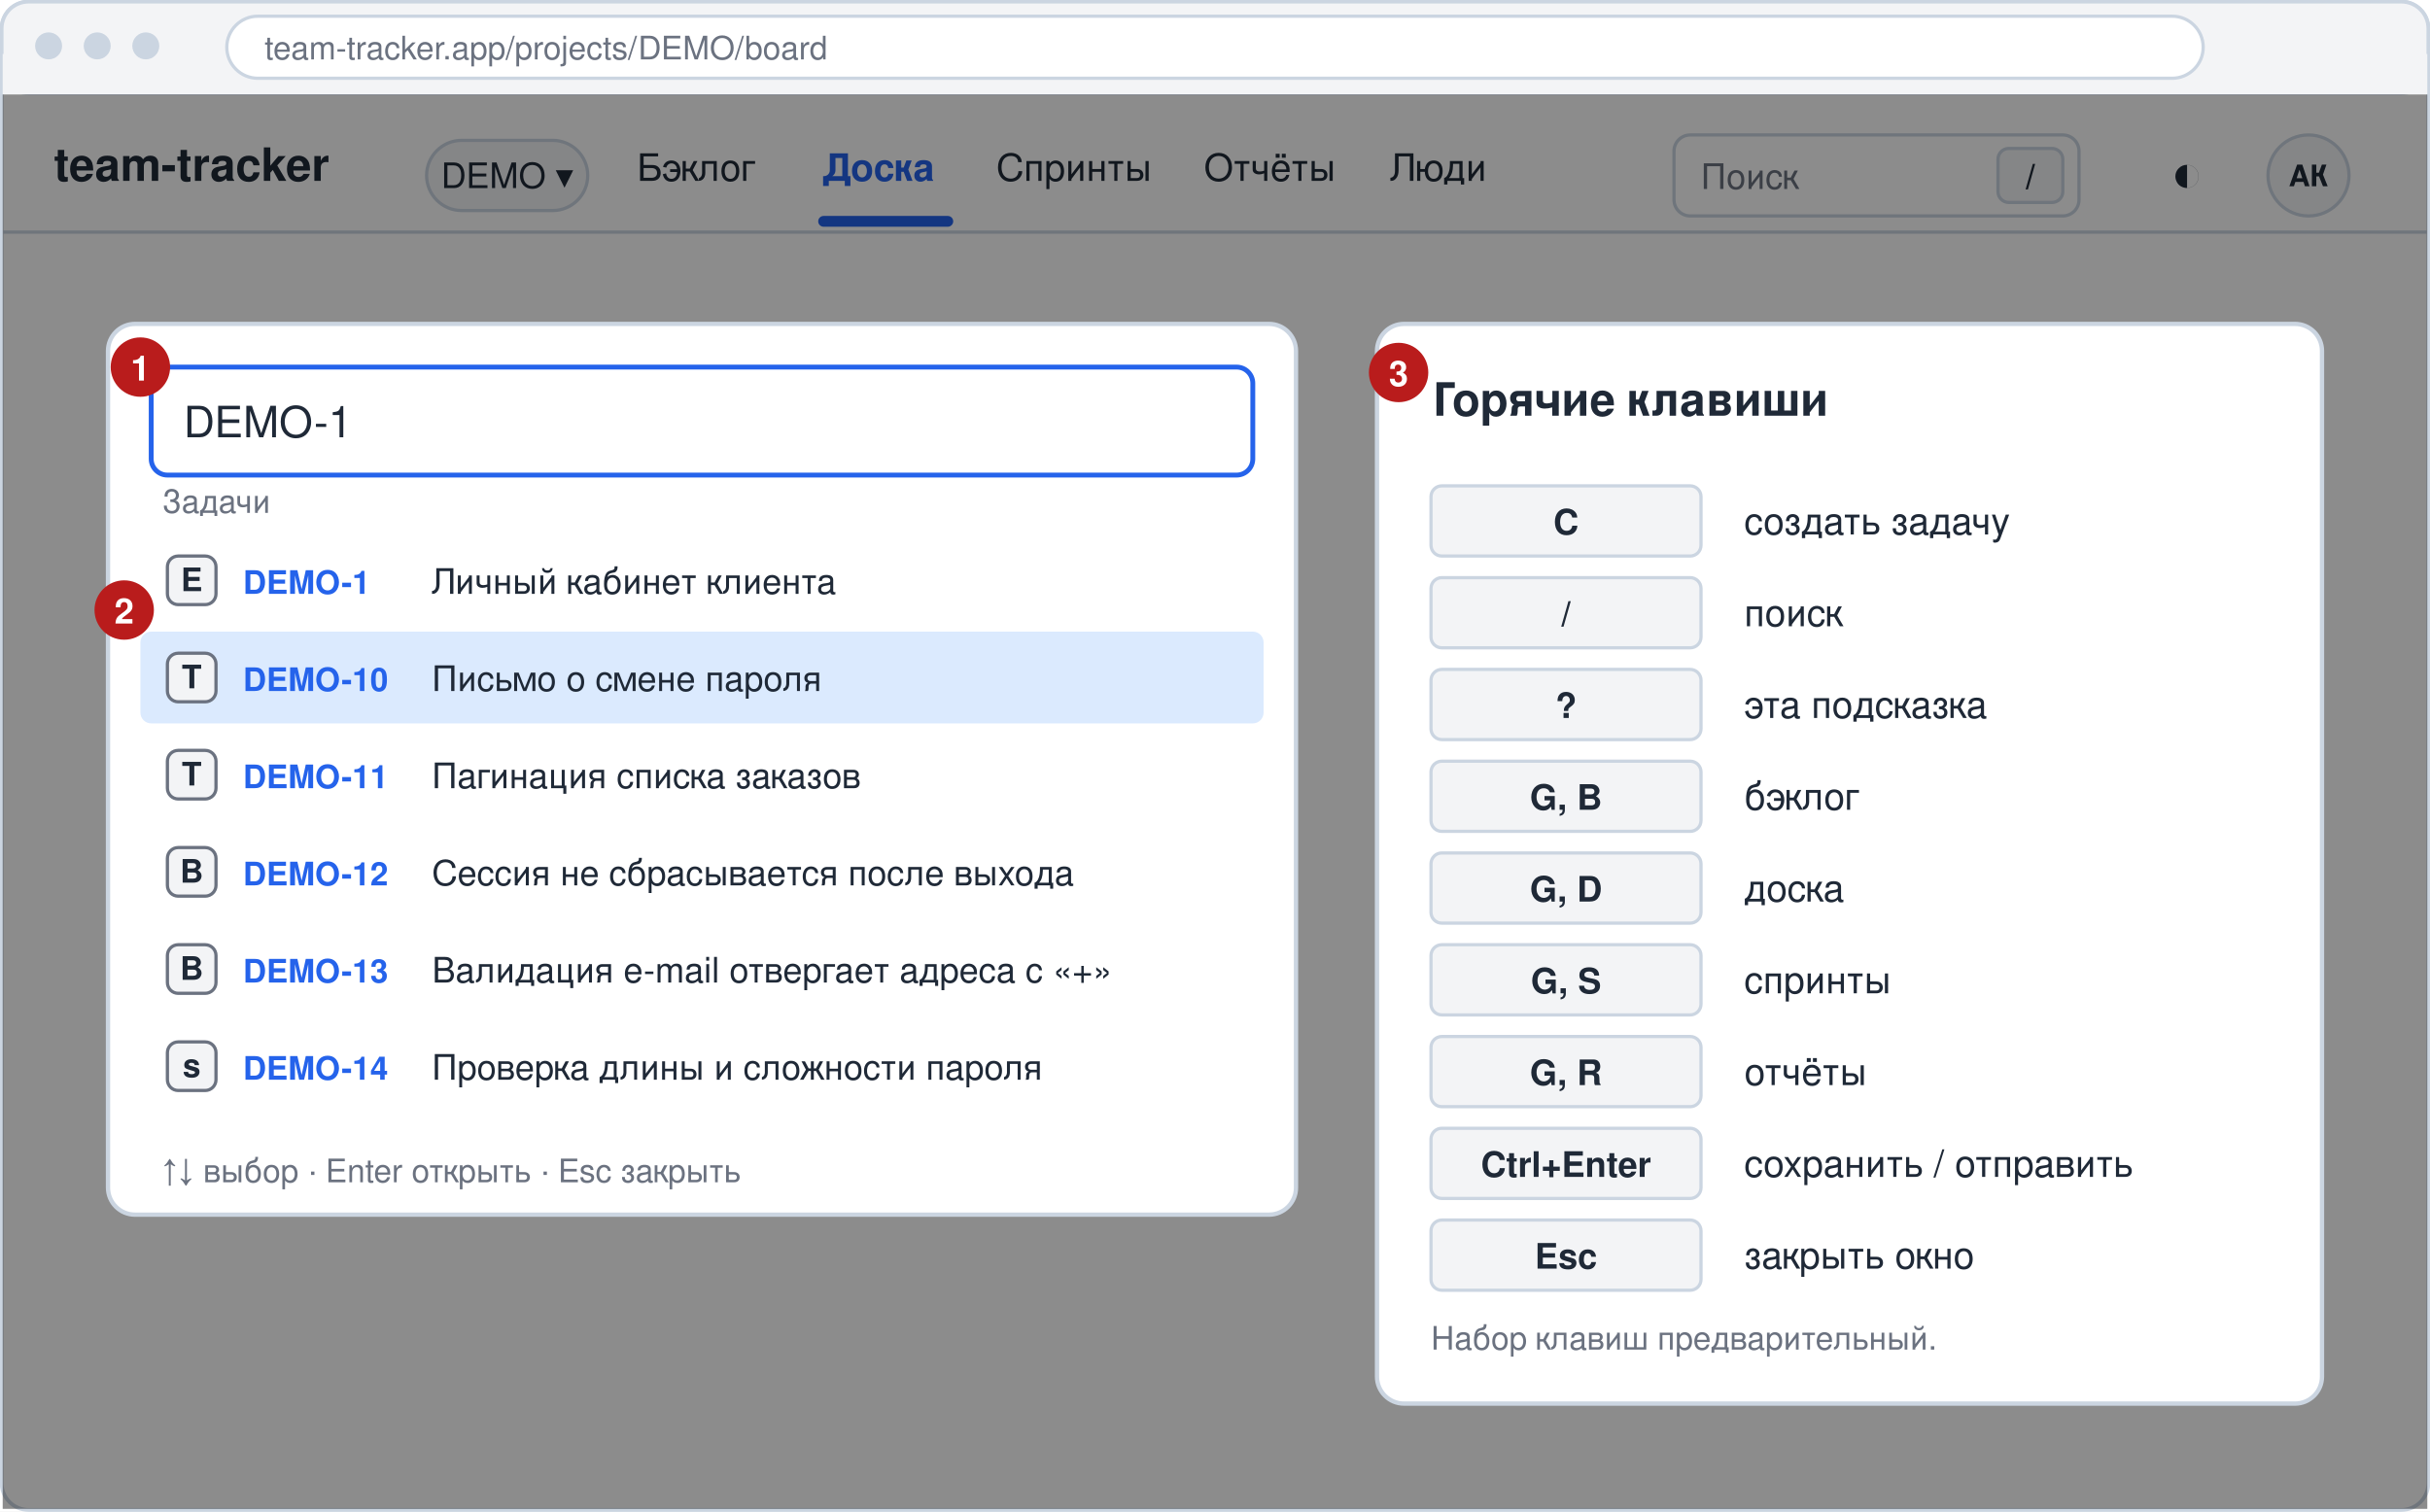
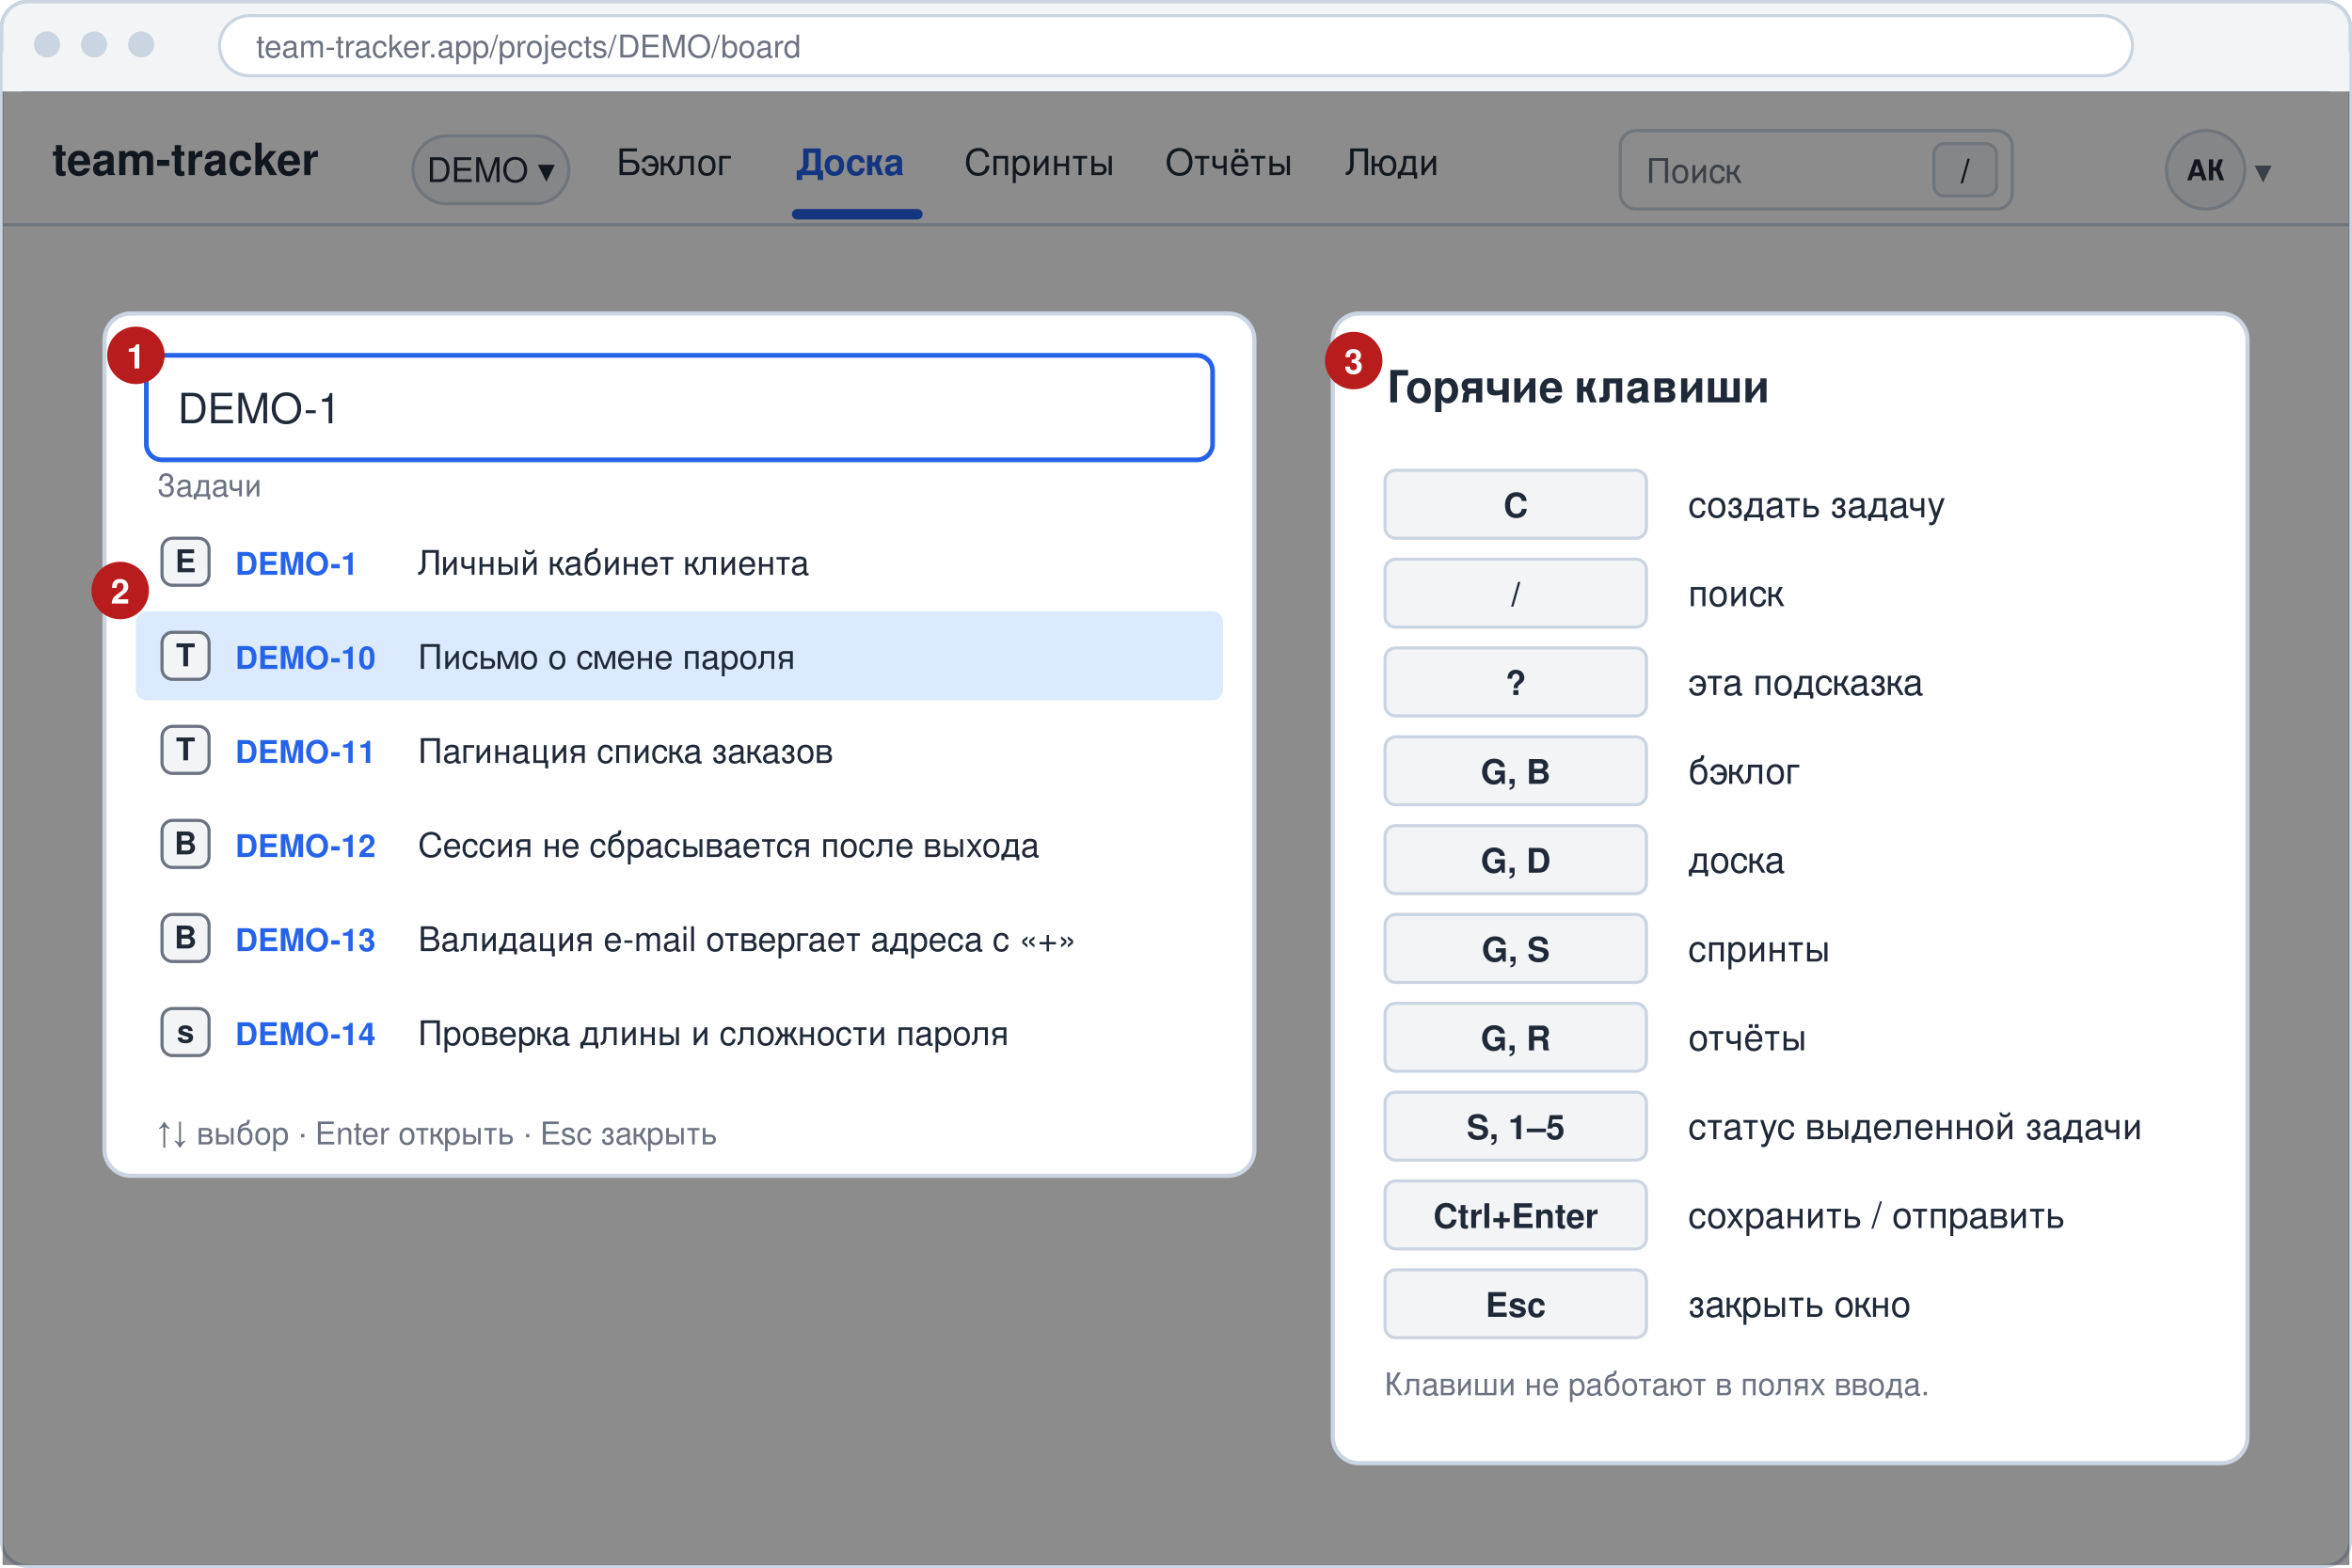
- <svg xmlns="http://www.w3.org/2000/svg" width="900" height="560" viewBox="0 0 900 560" font-family="Helvetica, Arial, 'Segoe UI', 'DejaVu Sans', sans-serif" role="img" aria-label="Поиск и подсказка клавиш">
-   <rect width="900" height="560" fill="#ffffff" />
-   <rect x="0.6" y="0.6" width="898.8" height="558.8" rx="10" fill="#ffffff" stroke="#cbd5e1" stroke-width="1.4" />
+ <svg xmlns="http://www.w3.org/2000/svg" width="900" height="600" viewBox="0 0 900 600" font-family="Helvetica, Arial, 'Segoe UI', 'DejaVu Sans', sans-serif" role="img" aria-label="Поиск и подсказка клавиш">
+   <rect width="900" height="600" fill="#ffffff" />
+   <rect x="0.6" y="0.6" width="898.8" height="598.8" rx="10" fill="#ffffff" stroke="#cbd5e1" stroke-width="1.4" />
  <rect x="0.6" y="0.6" width="898.8" height="34" rx="10" fill="#f3f4f6" stroke="#cbd5e1" stroke-width="1.4" />
  <rect x="1" y="20" width="898" height="15" rx="0" fill="#f3f4f6" />
  <circle cx="18" cy="17" r="5" fill="#cbd5e1" />
  <circle cx="36" cy="17" r="5" fill="#cbd5e1" />
  <circle cx="54" cy="17" r="5" fill="#cbd5e1" />
  <rect x="84" y="6" width="732" height="23" rx="11.5" fill="#ffffff" stroke="#cbd5e1" stroke-width="1.2" />
  <text x="98" y="22" text-anchor="start" font-size="12" fill="#6b7280">team-tracker.app/projects/DEMO/board</text>
  <line x1="1" y1="86" x2="899" y2="86" stroke="#cbd5e1" stroke-width="1.2" />
  <text x="20" y="67" text-anchor="start" font-size="17" font-weight="bold" fill="#1f2937">team-tracker</text>
  <rect x="158" y="52" width="59.68" height="26" rx="13.0" fill="#f3f4f6" stroke="#cbd5e1" stroke-width="1.2" />
  <text x="187.84" y="69.68" text-anchor="middle" font-size="13" fill="#1f2937">DEMO ▾</text>
  <text x="236" y="67" text-anchor="start" font-size="14" fill="#1f2937">Бэклог</text>
  <text x="305.04" y="67" text-anchor="start" font-size="14" font-weight="bold" fill="#2563eb">Доска</text>
  <rect x="303.04" y="80" width="50.0" height="4" rx="2" fill="#2563eb" />
  <text x="369.04" y="67" text-anchor="start" font-size="14" fill="#1f2937">Спринты</text>
  <text x="445.92" y="67" text-anchor="start" font-size="14" fill="#1f2937">Отчёты</text>
  <text x="514.96" y="67" text-anchor="start" font-size="14" fill="#1f2937">Люди</text>
  <rect x="620" y="50" width="150" height="30" rx="6" fill="#ffffff" stroke="#cbd5e1" stroke-width="1.2" />
  <text x="630" y="70" text-anchor="start" font-size="13" fill="#6b7280">Поиск</text>
  <rect x="740" y="55" width="24" height="20" rx="4" fill="#f3f4f6" stroke="#cbd5e1" stroke-width="1.2" />
  <text x="752" y="70" text-anchor="middle" font-size="13" font-weight="bold" fill="#1f2937">/</text>
-   <text x="810" y="71" text-anchor="middle" font-size="20" fill="#1f2937">◐</text>
-   <circle cx="855" cy="65" r="15" fill="#f3f4f6" stroke="#cbd5e1" stroke-width="1.2" />
-   <text x="855" y="69" text-anchor="middle" font-size="11" font-weight="bold" fill="#1f2937">АК</text>
-   <rect x="1" y="35" width="898" height="524" rx="0" fill="#000000" fill-opacity="0.45" />
+   <circle cx="844" cy="65" r="15" fill="#f3f4f6" stroke="#cbd5e1" stroke-width="1.2" />
+   <text x="844" y="69" text-anchor="middle" font-size="11" font-weight="bold" fill="#1f2937">АК</text>
+   <text x="866" y="70" text-anchor="middle" font-size="13" fill="#6b7280">▾</text>
+   <rect x="1" y="35" width="898" height="564" rx="0" fill="#000000" fill-opacity="0.45" />
  <rect x="40" y="120" width="440" height="330" rx="10" fill="#ffffff" stroke="#cbd5e1" stroke-width="1.6" />
  <rect x="56" y="136" width="408" height="40" rx="6" fill="#ffffff" stroke="#2563eb" stroke-width="1.8" />
  <text x="68" y="162" text-anchor="start" font-size="16" fill="#1f2937">DEMO-1</text>
  <circle cx="52" cy="136" r="11" fill="#b91c1c" />
  <text x="52" y="141" text-anchor="middle" font-size="13" font-weight="bold" fill="#ffffff">1</text>
  <text x="60" y="190" text-anchor="start" font-size="12" fill="#6b7280">Задачи</text>
  <rect x="52" y="198" width="416" height="34" rx="4" fill="#ffffff" />
  <rect x="62" y="206" width="18" height="18" rx="4" fill="#f3f4f6" stroke="#6b7280" stroke-width="1.2" />
  <text x="71.0" y="219" text-anchor="middle" font-size="12" font-weight="bold" fill="#1f2937">E</text>
  <text x="90" y="220" text-anchor="start" font-size="12" font-weight="bold" fill="#2563eb">DEMO-1</text>
  <text x="160" y="220" text-anchor="start" font-size="13" fill="#1f2937">Личный кабинет клиента</text>
  <rect x="52" y="234" width="416" height="34" rx="4" fill="#dbeafe" />
  <rect x="62" y="242" width="18" height="18" rx="4" fill="#f3f4f6" stroke="#6b7280" stroke-width="1.2" />
  <text x="71.0" y="255" text-anchor="middle" font-size="12" font-weight="bold" fill="#1f2937">T</text>
  <text x="90" y="256" text-anchor="start" font-size="12" font-weight="bold" fill="#2563eb">DEMO-10</text>
  <text x="160" y="256" text-anchor="start" font-size="13" fill="#1f2937">Письмо о смене пароля</text>
  <rect x="52" y="270" width="416" height="34" rx="4" fill="#ffffff" />
  <rect x="62" y="278" width="18" height="18" rx="4" fill="#f3f4f6" stroke="#6b7280" stroke-width="1.2" />
  <text x="71.0" y="291" text-anchor="middle" font-size="12" font-weight="bold" fill="#1f2937">T</text>
  <text x="90" y="292" text-anchor="start" font-size="12" font-weight="bold" fill="#2563eb">DEMO-11</text>
  <text x="160" y="292" text-anchor="start" font-size="13" fill="#1f2937">Пагинация списка заказов</text>
  <rect x="52" y="306" width="416" height="34" rx="4" fill="#ffffff" />
  <rect x="62" y="314" width="18" height="18" rx="4" fill="#f3f4f6" stroke="#6b7280" stroke-width="1.2" />
  <text x="71.0" y="327" text-anchor="middle" font-size="12" font-weight="bold" fill="#1f2937">B</text>
  <text x="90" y="328" text-anchor="start" font-size="12" font-weight="bold" fill="#2563eb">DEMO-12</text>
  <text x="160" y="328" text-anchor="start" font-size="13" fill="#1f2937">Сессия не сбрасывается после выхода</text>
  <rect x="52" y="342" width="416" height="34" rx="4" fill="#ffffff" />
  <rect x="62" y="350" width="18" height="18" rx="4" fill="#f3f4f6" stroke="#6b7280" stroke-width="1.2" />
  <text x="71.0" y="363" text-anchor="middle" font-size="12" font-weight="bold" fill="#1f2937">B</text>
  <text x="90" y="364" text-anchor="start" font-size="12" font-weight="bold" fill="#2563eb">DEMO-13</text>
  <text x="160" y="364" text-anchor="start" font-size="13" fill="#1f2937">Валидация e-mail отвергает адреса с «+»</text>
  <rect x="52" y="378" width="416" height="34" rx="4" fill="#ffffff" />
  <rect x="62" y="386" width="18" height="18" rx="4" fill="#f3f4f6" stroke="#6b7280" stroke-width="1.2" />
  <text x="71.0" y="399" text-anchor="middle" font-size="12" font-weight="bold" fill="#1f2937">s</text>
  <text x="90" y="400" text-anchor="start" font-size="12" font-weight="bold" fill="#2563eb">DEMO-14</text>
  <text x="160" y="400" text-anchor="start" font-size="13" fill="#1f2937">Проверка длины и сложности пароля</text>
  <circle cx="46" cy="226" r="11" fill="#b91c1c" />
  <text x="46" y="231" text-anchor="middle" font-size="13" font-weight="bold" fill="#ffffff">2</text>
  <text x="60" y="438" text-anchor="start" font-size="12" fill="#6b7280">↑↓ выбор · Enter открыть · Esc закрыть</text>
-   <rect x="510" y="120" width="350" height="400" rx="10" fill="#ffffff" stroke="#cbd5e1" stroke-width="1.6" />
+   <rect x="510" y="120" width="350" height="440" rx="10" fill="#ffffff" stroke="#cbd5e1" stroke-width="1.6" />
  <text x="530" y="154" text-anchor="start" font-size="17" font-weight="bold" fill="#1f2937">Горячие клавиши</text>
  <circle cx="518" cy="138" r="11" fill="#b91c1c" />
  <text x="518" y="143" text-anchor="middle" font-size="13" font-weight="bold" fill="#ffffff">3</text>
  <rect x="530" y="180" width="100" height="26" rx="4" fill="#f3f4f6" stroke="#cbd5e1" stroke-width="1.2" />
  <text x="580" y="198" text-anchor="middle" font-size="13" font-weight="bold" fill="#1f2937">C</text>
  <text x="646" y="198" text-anchor="start" font-size="14" fill="#1f2937">создать задачу</text>
  <rect x="530" y="214" width="100" height="26" rx="4" fill="#f3f4f6" stroke="#cbd5e1" stroke-width="1.2" />
  <text x="580" y="232" text-anchor="middle" font-size="13" font-weight="bold" fill="#1f2937">/</text>
  <text x="646" y="232" text-anchor="start" font-size="14" fill="#1f2937">поиск</text>
  <rect x="530" y="248" width="100" height="26" rx="4" fill="#f3f4f6" stroke="#cbd5e1" stroke-width="1.2" />
  <text x="580" y="266" text-anchor="middle" font-size="13" font-weight="bold" fill="#1f2937">?</text>
  <text x="646" y="266" text-anchor="start" font-size="14" fill="#1f2937">эта подсказка</text>
  <rect x="530" y="282" width="100" height="26" rx="4" fill="#f3f4f6" stroke="#cbd5e1" stroke-width="1.2" />
  <text x="580" y="300" text-anchor="middle" font-size="13" font-weight="bold" fill="#1f2937">G, B</text>
  <text x="646" y="300" text-anchor="start" font-size="14" fill="#1f2937">бэклог</text>
  <rect x="530" y="316" width="100" height="26" rx="4" fill="#f3f4f6" stroke="#cbd5e1" stroke-width="1.2" />
  <text x="580" y="334" text-anchor="middle" font-size="13" font-weight="bold" fill="#1f2937">G, D</text>
  <text x="646" y="334" text-anchor="start" font-size="14" fill="#1f2937">доска</text>
  <rect x="530" y="350" width="100" height="26" rx="4" fill="#f3f4f6" stroke="#cbd5e1" stroke-width="1.2" />
  <text x="580" y="368" text-anchor="middle" font-size="13" font-weight="bold" fill="#1f2937">G, S</text>
  <text x="646" y="368" text-anchor="start" font-size="14" fill="#1f2937">спринты</text>
  <rect x="530" y="384" width="100" height="26" rx="4" fill="#f3f4f6" stroke="#cbd5e1" stroke-width="1.2" />
  <text x="580" y="402" text-anchor="middle" font-size="13" font-weight="bold" fill="#1f2937">G, R</text>
  <text x="646" y="402" text-anchor="start" font-size="14" fill="#1f2937">отчёты</text>
  <rect x="530" y="418" width="100" height="26" rx="4" fill="#f3f4f6" stroke="#cbd5e1" stroke-width="1.2" />
-   <text x="580" y="436" text-anchor="middle" font-size="13" font-weight="bold" fill="#1f2937">Ctrl+Enter</text>
-   <text x="646" y="436" text-anchor="start" font-size="14" fill="#1f2937">сохранить / отправить</text>
+   <text x="580" y="436" text-anchor="middle" font-size="13" font-weight="bold" fill="#1f2937">S, 1–5</text>
+   <text x="646" y="436" text-anchor="start" font-size="14" fill="#1f2937">статус выделенной задачи</text>
  <rect x="530" y="452" width="100" height="26" rx="4" fill="#f3f4f6" stroke="#cbd5e1" stroke-width="1.2" />
-   <text x="580" y="470" text-anchor="middle" font-size="13" font-weight="bold" fill="#1f2937">Esc</text>
-   <text x="646" y="470" text-anchor="start" font-size="14" fill="#1f2937">закрыть окно</text>
-   <text x="530" y="500" text-anchor="start" font-size="12" fill="#6b7280">Набор клавиш предварительный.</text>
+   <text x="580" y="470" text-anchor="middle" font-size="13" font-weight="bold" fill="#1f2937">Ctrl+Enter</text>
+   <text x="646" y="470" text-anchor="start" font-size="14" fill="#1f2937">сохранить / отправить</text>
+   <rect x="530" y="486" width="100" height="26" rx="4" fill="#f3f4f6" stroke="#cbd5e1" stroke-width="1.2" />
+   <text x="580" y="504" text-anchor="middle" font-size="13" font-weight="bold" fill="#1f2937">Esc</text>
+   <text x="646" y="504" text-anchor="start" font-size="14" fill="#1f2937">закрыть окно</text>
+   <text x="530" y="534" text-anchor="start" font-size="12" fill="#6b7280">Клавиши не работают в полях ввода.</text>
</svg>
